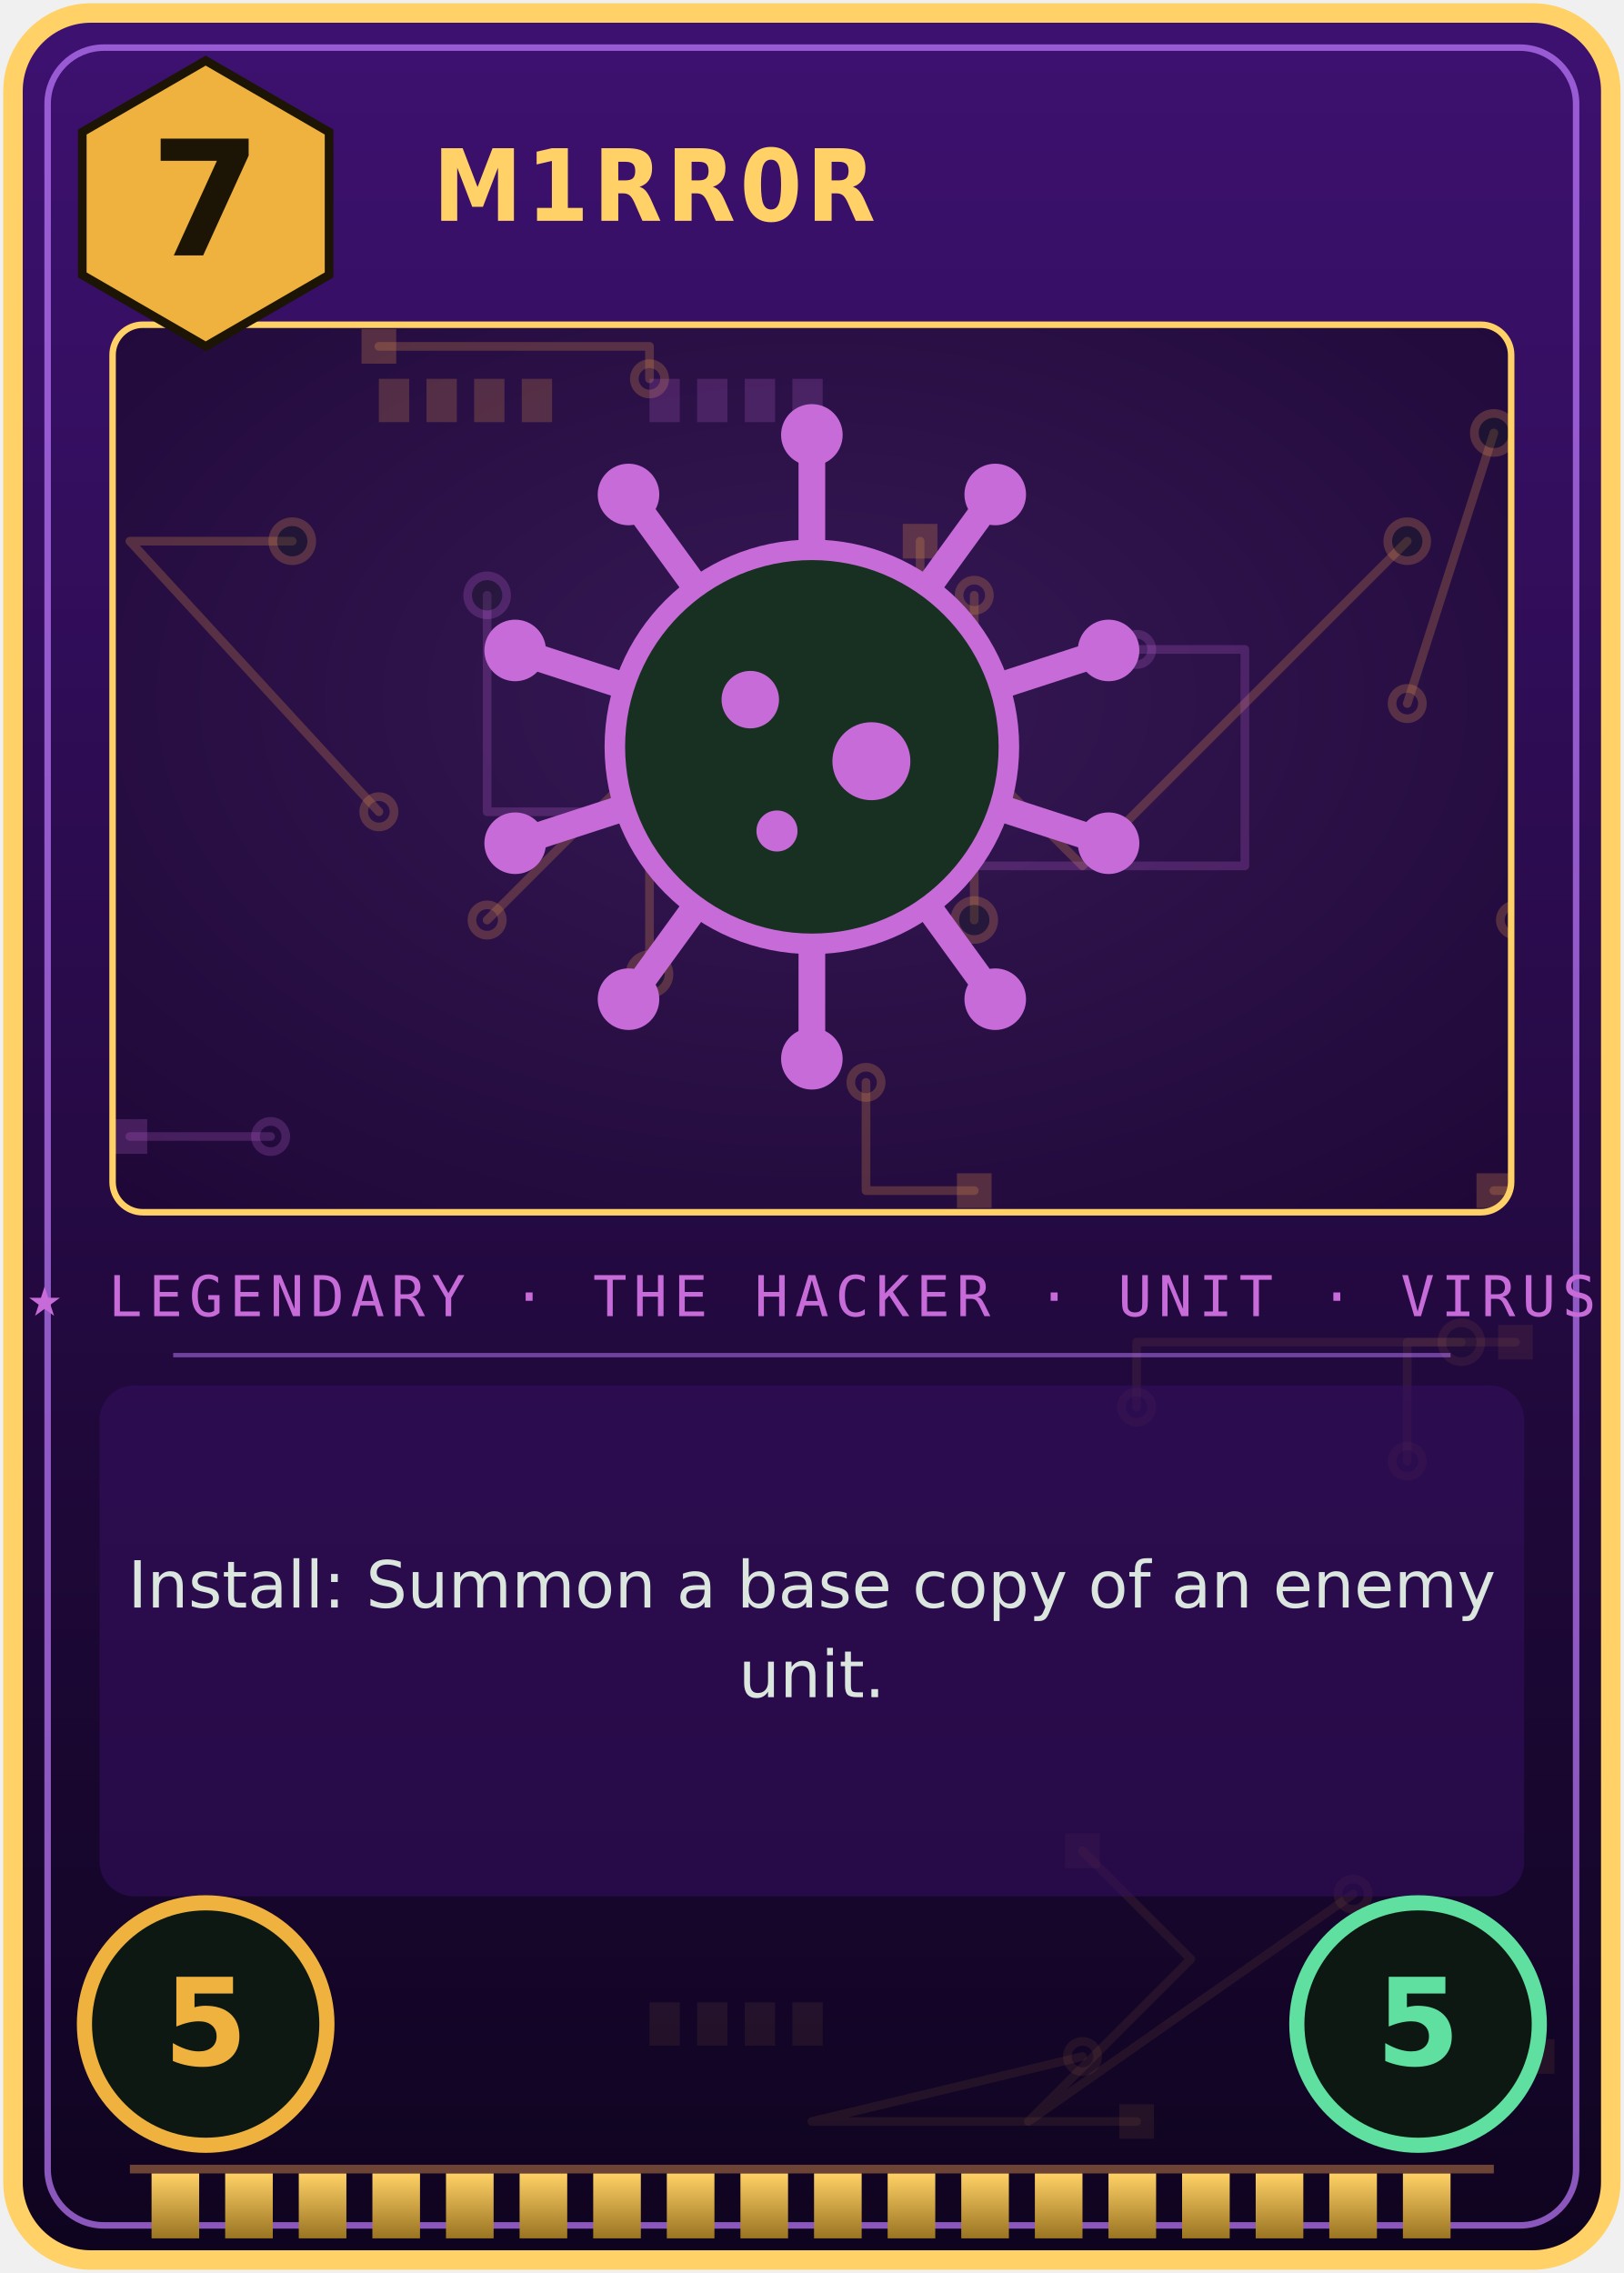
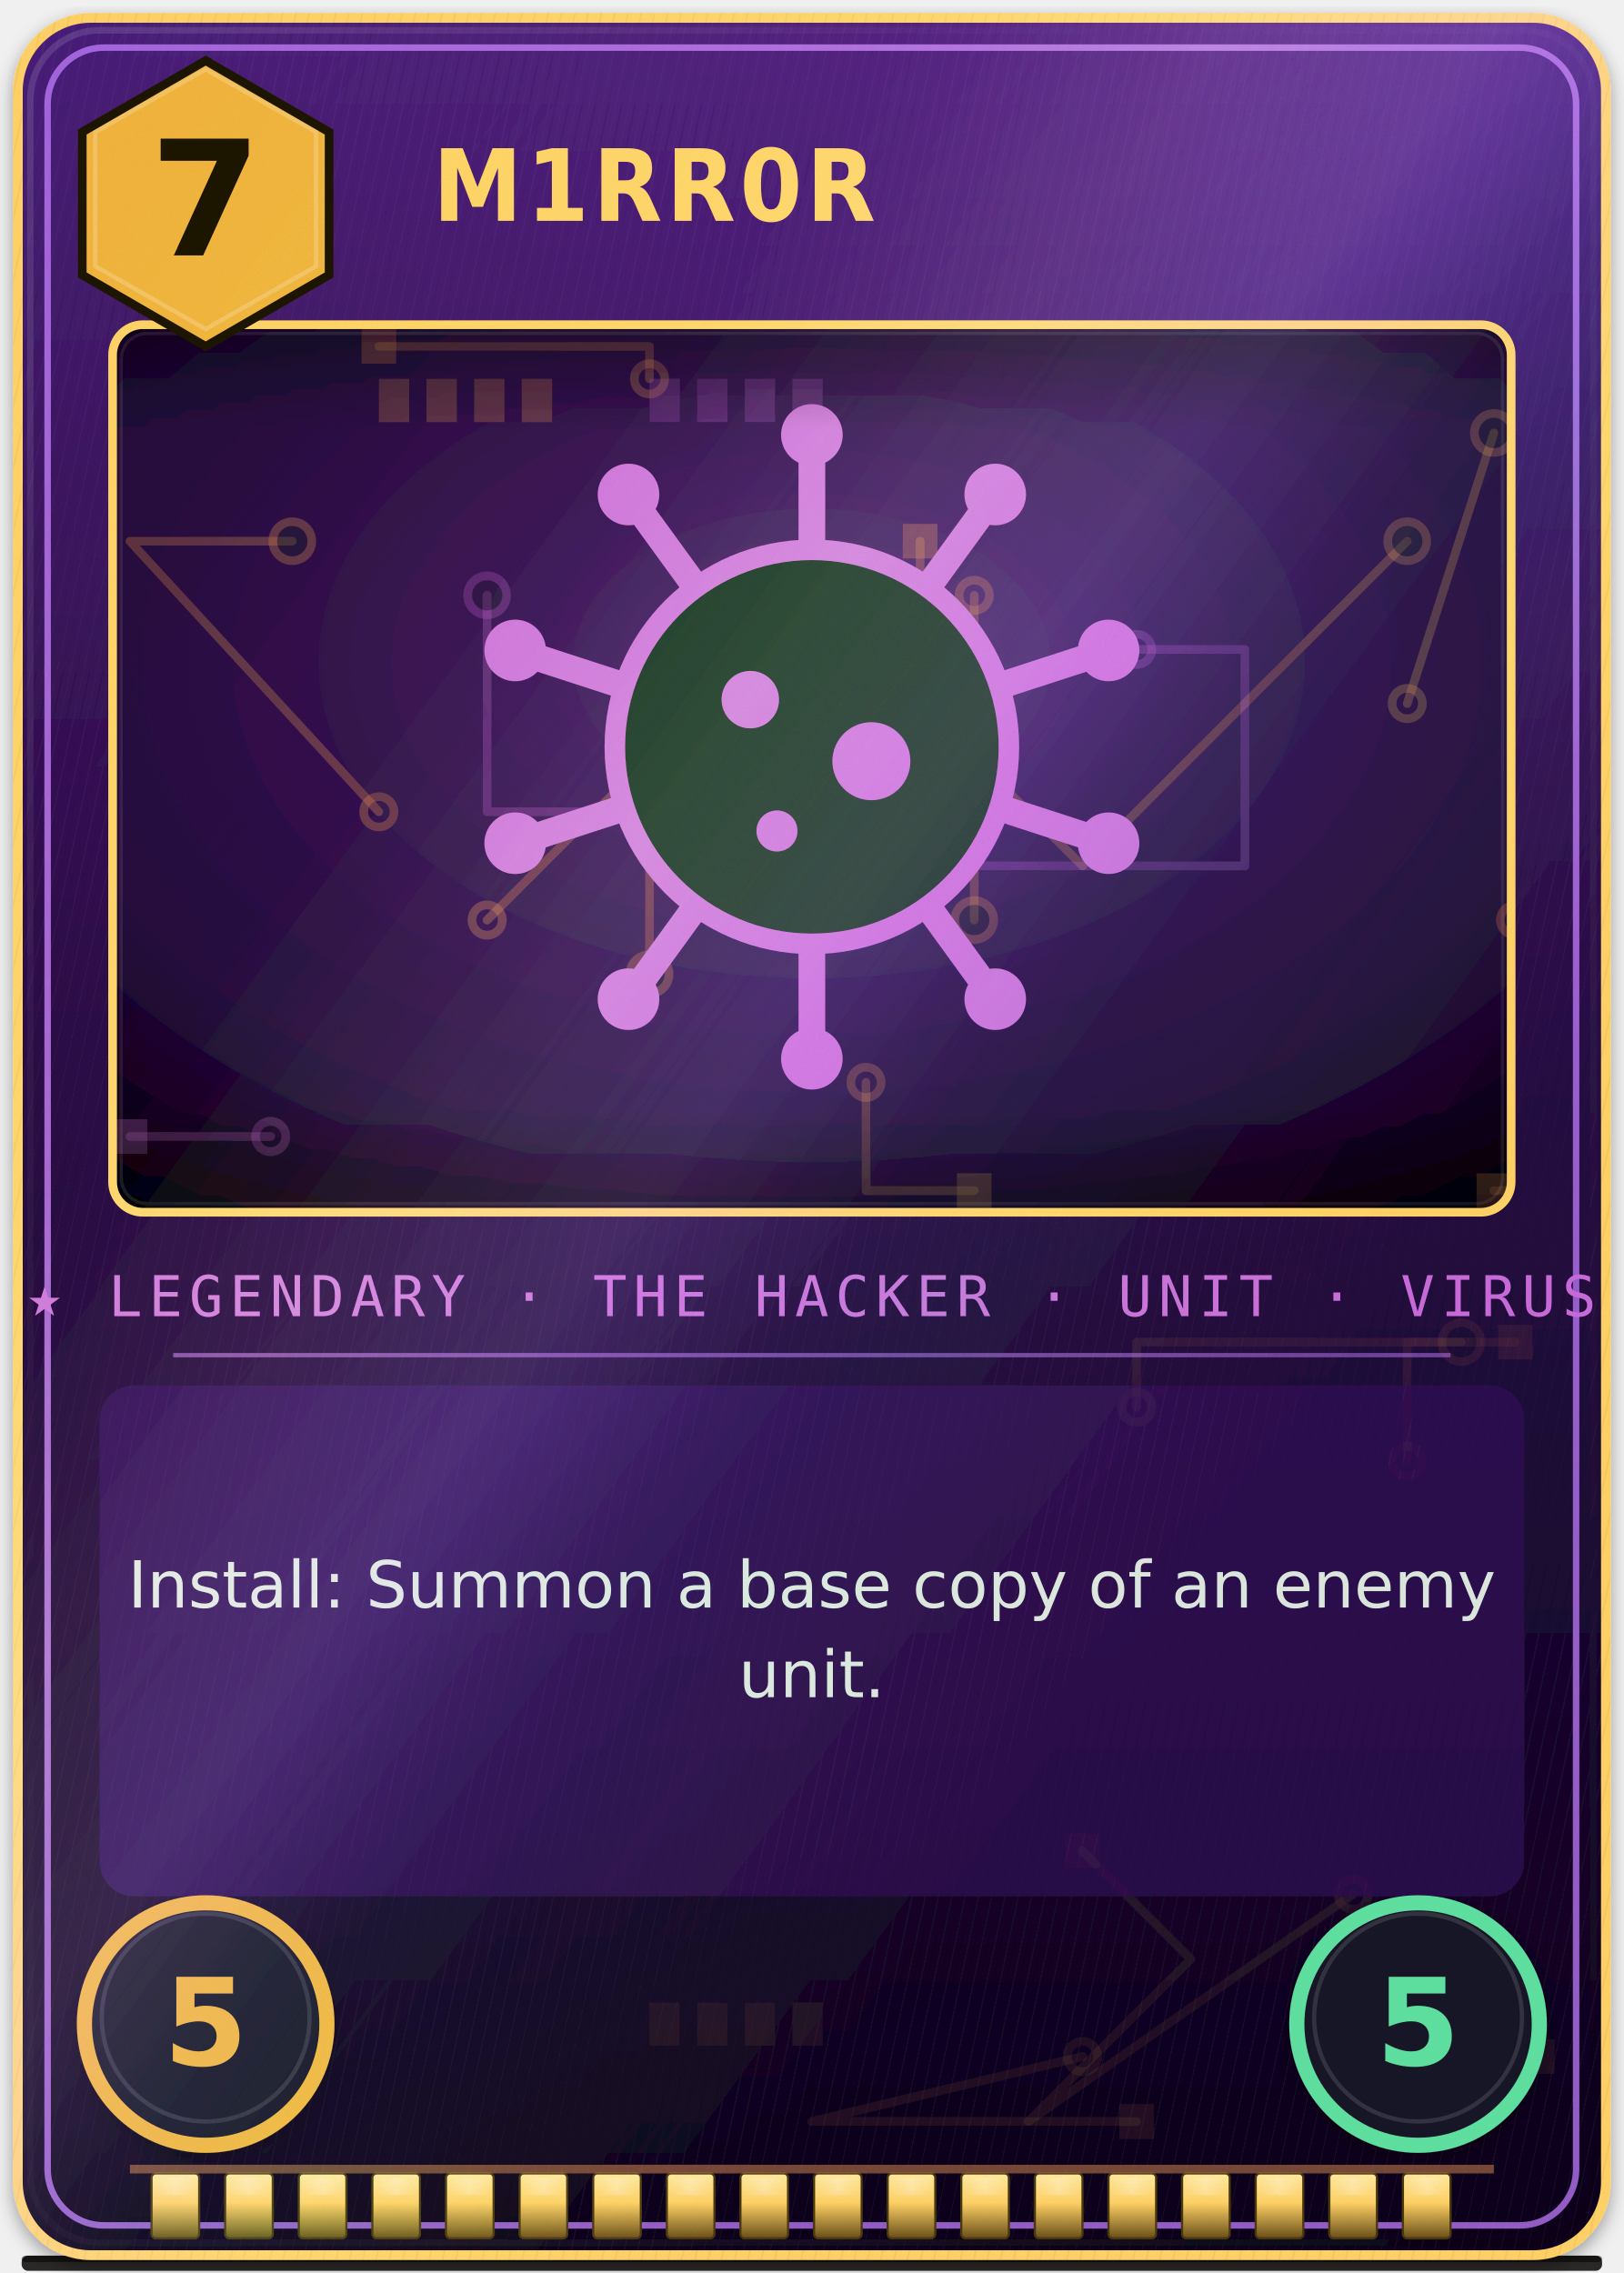
<svg xmlns="http://www.w3.org/2000/svg" width="750" height="1050" viewBox="0 0 750 1050">
  <defs>
+     <filter id="cardDrop" x="-6%" y="-3%" width="112%" height="110%" color-interpolation-filters="sRGB">
+       <feDropShadow dx="0" dy="10" stdDeviation="14" flood-color="#000" flood-opacity="0.5" />
+       <feDropShadow dx="0" dy="3" stdDeviation="4" flood-color="#000" flood-opacity="0.35" />
+     </filter>
+     <filter id="paperGrain" x="0" y="0" width="100%" height="100%">
+       <feTurbulence type="fractalNoise" baseFrequency="0.72" numOctaves="4" seed="17" result="n" />
+       <feColorMatrix in="n" type="matrix" values="0 0 0 0 0.48  0 0 0 0 0.42  0 0 0 0 0.36  0 0 0 0.07 0" result="g" />
+       <feBlend in="SourceGraphic" in2="g" mode="multiply" />
+     </filter>
+     <filter id="artDepth" x="-8%" y="-8%" width="116%" height="116%">
+       <feGaussianBlur in="SourceAlpha" stdDeviation="6" result="blur" />
+       <feOffset dy="4" result="off" />
+       <feFlood flood-color="#000" flood-opacity="0.45" />
+       <feComposite in2="off" operator="in" result="sh" />
+       <feMerge>
+         <feMergeNode in="sh" />
+         <feMergeNode in="SourceGraphic" />
+       </feMerge>
+     </filter>
    <linearGradient id="bggrad" x1="0" y1="0" x2="0" y2="1">
-       <stop offset="0" stop-color="#3d1170" />
-       <stop offset="0.5" stop-color="#260a45" />
-       <stop offset="1" stop-color="#0f0420" />
-     </linearGradient>
-     <radialGradient id="artgrad" cx="0.5" cy="0.42" r="0.75">
-       <stop offset="0" stop-color="#361854" />
-       <stop offset="1" stop-color="#1f0838" />
+       <stop offset="0" stop-color="#491f79" />
+       <stop offset="0.45" stop-color="#260a45" />
+       <stop offset="1" stop-color="#0c031a" />
+     </linearGradient>
+     <linearGradient id="bevelHi" x1="0" y1="0" x2="1" y2="1">
+       <stop offset="0" stop-color="#fff" stop-opacity="0.22" />
+       <stop offset="0.35" stop-color="#fff" stop-opacity="0" />
+       <stop offset="1" stop-color="#000" stop-opacity="0.28" />
+     </linearGradient>
+     <radialGradient id="artgrad" cx="0.5" cy="0.38" r="0.82">
+       <stop offset="0" stop-color="#422164" />
+       <stop offset="0.7" stop-color="#1f0838" />
+       <stop offset="1" stop-color="#1405NaN" />
    </radialGradient>
+     <linearGradient id="artInset" x1="0" y1="0" x2="0" y2="1">
+       <stop offset="0" stop-color="#000" stop-opacity="0.38" />
+       <stop offset="0.12" stop-color="#000" stop-opacity="0" />
+       <stop offset="0.88" stop-color="#000" stop-opacity="0" />
+       <stop offset="1" stop-color="#000" stop-opacity="0.42" />
+     </linearGradient>
    <linearGradient id="guldgrad" x1="0" y1="0" x2="0" y2="1">
-       <stop offset="0" stop-color="#ffd166" />
-       <stop offset="1" stop-color="#9a7422" />
-     </linearGradient>
+       <stop offset="0" stop-color="#ffe9a0" />
+       <stop offset="0.45" stop-color="#ffd166" />
+       <stop offset="1" stop-color="#6a5018" />
+     </linearGradient>
+     <linearGradient id="guldShine" x1="0" y1="0" x2="1" y2="0">
+       <stop offset="0" stop-color="#fff" stop-opacity="0" />
+       <stop offset="0.5" stop-color="#fff" stop-opacity="0.45" />
+       <stop offset="1" stop-color="#fff" stop-opacity="0" />
+     </linearGradient>
+     <linearGradient id="gloss" x1="0" y1="0" x2="1" y2="1">
+       <stop offset="0.28" stop-color="#fff" stop-opacity="0" />
+       <stop offset="0.46" stop-color="#fff" stop-opacity="0.16" />
+       <stop offset="0.54" stop-color="#fff" stop-opacity="0.06" />
+       <stop offset="0.72" stop-color="#fff" stop-opacity="0" />
+     </linearGradient>
+     <pattern id="fiber" width="6" height="6" patternUnits="userSpaceOnUse" patternTransform="rotate(12)">
+       <line x1="0" y1="0" x2="0" y2="6" stroke="#fff" stroke-width="0.6" opacity="0.04" />
+       <line x1="3" y1="0" x2="3" y2="6" stroke="#000" stroke-width="0.5" opacity="0.06" />
+     </pattern>
    <clipPath id="artclip">
      <rect x="52" y="150" width="646" height="410" rx="14" />
    </clipPath>
+     <clipPath id="cardclip">
+       <rect x="6" y="6" width="738" height="1038" rx="36" />
+     </clipPath>
+     <linearGradient id="foil" x1="0" y1="0" x2="1" y2="1">
+       <stop offset="0%" stop-color="#ffd166" stop-opacity="0" />
+       <stop offset="38%" stop-color="#fff4d0" stop-opacity="0.42" />
+       <stop offset="48%" stop-color="#c07bff" stop-opacity="0.32" />
+       <stop offset="58%" stop-color="#5fe0a0" stop-opacity="0.28" />
+       <stop offset="72%" stop-color="#ffd166" stop-opacity="0" />
+     </linearGradient>
  </defs>
-   <rect x="6" y="6" width="738" height="1038" rx="36" fill="url(#bggrad)" stroke="#ffd166" stroke-width="9" />
-   <rect x="22" y="22" width="706" height="1006" rx="26" fill="none" stroke="#c07bff" stroke-width="3" opacity="0.7" />
-   <circle cx="500" cy="950" r="7" fill="none" stroke="#c9814a" stroke-width="4" opacity="0.1" />
-   <path d="M 500 950 L 375 980 L 375 980 L 525 980" fill="none" stroke="#c9814a" stroke-width="4" stroke-linecap="round" stroke-linejoin="round" opacity="0.1" />
-   <rect x="517" y="972" width="16" height="16" fill="#c9814a" opacity="0.1" />
-   <circle cx="650" cy="675" r="7" fill="none" stroke="#c9814a" stroke-width="4" opacity="0.1" />
-   <path d="M 650 675 L 650 620 L 700 620" fill="none" stroke="#c9814a" stroke-width="4" stroke-linecap="round" stroke-linejoin="round" opacity="0.1" />
-   <rect x="692" y="612" width="16" height="16" fill="#c9814a" opacity="0.1" />
-   <circle cx="625" cy="875" r="7" fill="none" stroke="#c9814a" stroke-width="4" opacity="0.1" />
-   <path d="M 625 875 L 475 980 L 550 905 L 500 855" fill="none" stroke="#c9814a" stroke-width="4" stroke-linecap="round" stroke-linejoin="round" opacity="0.1" />
-   <rect x="492" y="847" width="16" height="16" fill="#c9814a" opacity="0.1" />
-   <circle cx="675" cy="950" r="7" fill="none" stroke="#c9814a" stroke-width="4" opacity="0.1" />
-   <path d="M 675 950 L 710 950" fill="none" stroke="#c9814a" stroke-width="4" stroke-linecap="round" stroke-linejoin="round" opacity="0.1" />
-   <rect x="702" y="942" width="16" height="16" fill="#c9814a" opacity="0.1" />
-   <circle cx="525" cy="650" r="7" fill="none" stroke="#c9814a" stroke-width="4" opacity="0.1" />
-   <path d="M 525 650 L 525 620 L 675 620 L 675 620" fill="none" stroke="#c9814a" stroke-width="4" stroke-linecap="round" stroke-linejoin="round" opacity="0.1" />
-   <circle cx="675" cy="620" r="9" fill="#122419" stroke="#c9814a" stroke-width="4" opacity="0.1" />
-   <rect x="300" y="925" width="14" height="20" fill="#c9814a" opacity="0.09" />
-   <rect x="322" y="925" width="14" height="20" fill="#c9814a" opacity="0.09" />
-   <rect x="344" y="925" width="14" height="20" fill="#c9814a" opacity="0.09" />
-   <rect x="366" y="925" width="14" height="20" fill="#c9814a" opacity="0.09" />
-   <g clip-path="url(#artclip)">
-     <rect x="52" y="150" width="646" height="410" fill="url(#artgrad)" />
-     <circle cx="400" cy="500" r="7" fill="none" stroke="#c9814a" stroke-width="4" opacity="0.3" />
-     <path d="M 400 500 L 400 550 L 450 550 L 450 550" fill="none" stroke="#c9814a" stroke-width="4" stroke-linecap="round" stroke-linejoin="round" opacity="0.3" />
-     <rect x="442" y="542" width="16" height="16" fill="#c9814a" opacity="0.3" />
-     <circle cx="225" cy="425" r="7" fill="none" stroke="#c9814a" stroke-width="4" opacity="0.3" />
-     <path d="M 225 425 L 300 350 L 300 450" fill="none" stroke="#c9814a" stroke-width="4" stroke-linecap="round" stroke-linejoin="round" opacity="0.3" />
-     <circle cx="300" cy="450" r="9" fill="#122419" stroke="#c9814a" stroke-width="4" opacity="0.3" />
-     <circle cx="450" cy="350" r="7" fill="none" stroke="#c9814a" stroke-width="4" opacity="0.3" />
-     <path d="M 450 350 L 500 400 L 650 250" fill="none" stroke="#c9814a" stroke-width="4" stroke-linecap="round" stroke-linejoin="round" opacity="0.3" />
-     <circle cx="650" cy="250" r="9" fill="#122419" stroke="#c9814a" stroke-width="4" opacity="0.3" />
-     <circle cx="450" cy="275" r="7" fill="none" stroke="#c9814a" stroke-width="4" opacity="0.3" />
-     <path d="M 450 275 L 450 425" fill="none" stroke="#c9814a" stroke-width="4" stroke-linecap="round" stroke-linejoin="round" opacity="0.3" />
-     <circle cx="450" cy="425" r="9" fill="#122419" stroke="#c9814a" stroke-width="4" opacity="0.3" />
-     <circle cx="650" cy="325" r="7" fill="none" stroke="#c9814a" stroke-width="4" opacity="0.3" />
-     <path d="M 650 325 L 690 200" fill="none" stroke="#c9814a" stroke-width="4" stroke-linecap="round" stroke-linejoin="round" opacity="0.3" />
-     <circle cx="690" cy="200" r="9" fill="#122419" stroke="#c9814a" stroke-width="4" opacity="0.3" />
-     <circle cx="425" cy="325" r="7" fill="none" stroke="#c9814a" stroke-width="4" opacity="0.3" />
-     <path d="M 425 325 L 425 250" fill="none" stroke="#c9814a" stroke-width="4" stroke-linecap="round" stroke-linejoin="round" opacity="0.3" />
-     <rect x="417" y="242" width="16" height="16" fill="#c9814a" opacity="0.3" />
-     <circle cx="700" cy="425" r="7" fill="none" stroke="#c9814a" stroke-width="4" opacity="0.3" />
-     <path d="M 700 425 L 700 550 L 690 550" fill="none" stroke="#c9814a" stroke-width="4" stroke-linecap="round" stroke-linejoin="round" opacity="0.3" />
-     <rect x="682" y="542" width="16" height="16" fill="#c9814a" opacity="0.3" />
-     <circle cx="175" cy="375" r="7" fill="none" stroke="#c9814a" stroke-width="4" opacity="0.3" />
-     <path d="M 175 375 L 60 250 L 135 250" fill="none" stroke="#c9814a" stroke-width="4" stroke-linecap="round" stroke-linejoin="round" opacity="0.3" />
-     <circle cx="135" cy="250" r="9" fill="#122419" stroke="#c9814a" stroke-width="4" opacity="0.3" />
-     <circle cx="300" cy="175" r="7" fill="none" stroke="#c9814a" stroke-width="4" opacity="0.3" />
-     <path d="M 300 175 L 300 160 L 175 160" fill="none" stroke="#c9814a" stroke-width="4" stroke-linecap="round" stroke-linejoin="round" opacity="0.3" />
-     <rect x="167" y="152" width="16" height="16" fill="#c9814a" opacity="0.3" />
-     <rect x="175" y="175" width="14" height="20" fill="#c9814a" opacity="0.27" />
-     <rect x="197" y="175" width="14" height="20" fill="#c9814a" opacity="0.27" />
-     <rect x="219" y="175" width="14" height="20" fill="#c9814a" opacity="0.27" />
-     <rect x="241" y="175" width="14" height="20" fill="#c9814a" opacity="0.27" />
-     <circle cx="125" cy="525" r="7" fill="none" stroke="#c76bd9" stroke-width="4" opacity="0.22" />
-     <path d="M 125 525 L 60 525" fill="none" stroke="#c76bd9" stroke-width="4" stroke-linecap="round" stroke-linejoin="round" opacity="0.22" />
-     <rect x="52" y="517" width="16" height="16" fill="#c76bd9" opacity="0.22" />
-     <circle cx="300" cy="375" r="7" fill="none" stroke="#c76bd9" stroke-width="4" opacity="0.22" />
-     <path d="M 300 375 L 225 375 L 225 275" fill="none" stroke="#c76bd9" stroke-width="4" stroke-linecap="round" stroke-linejoin="round" opacity="0.22" />
-     <circle cx="225" cy="275" r="9" fill="#122419" stroke="#c76bd9" stroke-width="4" opacity="0.22" />
-     <circle cx="525" cy="300" r="7" fill="none" stroke="#c76bd9" stroke-width="4" opacity="0.22" />
-     <path d="M 525 300 L 575 300 L 575 400 L 425 400" fill="none" stroke="#c76bd9" stroke-width="4" stroke-linecap="round" stroke-linejoin="round" opacity="0.22" />
-     <circle cx="425" cy="400" r="9" fill="#122419" stroke="#c76bd9" stroke-width="4" opacity="0.22" />
-     <rect x="300" y="175" width="14" height="20" fill="#c76bd9" opacity="0.198" />
-     <rect x="322" y="175" width="14" height="20" fill="#c76bd9" opacity="0.198" />
-     <rect x="344" y="175" width="14" height="20" fill="#c76bd9" opacity="0.198" />
-     <rect x="366" y="175" width="14" height="20" fill="#c76bd9" opacity="0.198" />
-     <g transform="translate(375 345) scale(0.948) translate(-375 -345)">
-       <line x1="466.301" y1="374.666" x2="519.561" y2="391.971" stroke="#c76bd9" stroke-width="13" stroke-linecap="round" />
-       <circle cx="519.561" cy="391.971" r="15" fill="#c76bd9" />
-       <line x1="431.427" y1="422.666" x2="464.343" y2="467.971" stroke="#c76bd9" stroke-width="13" stroke-linecap="round" />
-       <circle cx="464.343" cy="467.971" r="15" fill="#c76bd9" />
-       <line x1="375" y1="441" x2="375" y2="497" stroke="#c76bd9" stroke-width="13" stroke-linecap="round" />
-       <circle cx="375" cy="497" r="15" fill="#c76bd9" />
-       <line x1="318.573" y1="422.666" x2="285.657" y2="467.971" stroke="#c76bd9" stroke-width="13" stroke-linecap="round" />
-       <circle cx="285.657" cy="467.971" r="15" fill="#c76bd9" />
-       <line x1="283.699" y1="374.666" x2="230.439" y2="391.971" stroke="#c76bd9" stroke-width="13" stroke-linecap="round" />
-       <circle cx="230.439" cy="391.971" r="15" fill="#c76bd9" />
-       <line x1="283.699" y1="315.334" x2="230.439" y2="298.029" stroke="#c76bd9" stroke-width="13" stroke-linecap="round" />
-       <circle cx="230.439" cy="298.029" r="15" fill="#c76bd9" />
-       <line x1="318.573" y1="267.334" x2="285.657" y2="222.029" stroke="#c76bd9" stroke-width="13" stroke-linecap="round" />
-       <circle cx="285.657" cy="222.029" r="15" fill="#c76bd9" />
-       <line x1="375" y1="249" x2="375" y2="193" stroke="#c76bd9" stroke-width="13" stroke-linecap="round" />
-       <circle cx="375" cy="193" r="15" fill="#c76bd9" />
-       <line x1="431.427" y1="267.334" x2="464.343" y2="222.029" stroke="#c76bd9" stroke-width="13" stroke-linecap="round" />
-       <circle cx="464.343" cy="222.029" r="15" fill="#c76bd9" />
-       <line x1="466.301" y1="315.334" x2="519.561" y2="298.029" stroke="#c76bd9" stroke-width="13" stroke-linecap="round" />
-       <circle cx="519.561" cy="298.029" r="15" fill="#c76bd9" />
-       <circle cx="375" cy="345" r="96" fill="#173021" stroke="#c76bd9" stroke-width="10" />
-       <circle cx="345" cy="322" r="14" fill="#c76bd9" />
-       <circle cx="404" cy="352" r="19" fill="#c76bd9" />
-       <circle cx="358" cy="386" r="10" fill="#c76bd9" />
+   <rect x="10" y="1042" width="730" height="7" rx="3" fill="#080604" opacity="0.85" />
+   <rect x="10" y="1042" width="730" height="3" rx="2" fill="#735eNaN" opacity="0.5" />
+   <g filter="url(#cardDrop)">
+     <g filter="url(#paperGrain)" clip-path="url(#cardclip)">
+       <rect x="6" y="6" width="738" height="1038" rx="36" fill="url(#bggrad)" stroke="#ffd166" stroke-width="9" />
+       <rect x="6" y="6" width="738" height="1038" rx="36" fill="url(#fiber)" />
+       <rect x="22" y="22" width="706" height="1006" rx="26" fill="none" stroke="#c07bff" stroke-width="3" opacity="0.75" />
+       <rect x="14" y="14" width="722" height="1022" rx="32" fill="none" stroke="url(#bevelHi)" stroke-width="3" opacity="0.55" />
+       <circle cx="500" cy="950" r="7" fill="none" stroke="#c9814a" stroke-width="4" opacity="0.1" />
+       <path d="M 500 950 L 375 980 L 375 980 L 525 980" fill="none" stroke="#c9814a" stroke-width="4" stroke-linecap="round" stroke-linejoin="round" opacity="0.1" />
+       <rect x="517" y="972" width="16" height="16" fill="#c9814a" opacity="0.1" />
+       <circle cx="650" cy="675" r="7" fill="none" stroke="#c9814a" stroke-width="4" opacity="0.1" />
+       <path d="M 650 675 L 650 620 L 700 620" fill="none" stroke="#c9814a" stroke-width="4" stroke-linecap="round" stroke-linejoin="round" opacity="0.1" />
+       <rect x="692" y="612" width="16" height="16" fill="#c9814a" opacity="0.1" />
+       <circle cx="625" cy="875" r="7" fill="none" stroke="#c9814a" stroke-width="4" opacity="0.1" />
+       <path d="M 625 875 L 475 980 L 550 905 L 500 855" fill="none" stroke="#c9814a" stroke-width="4" stroke-linecap="round" stroke-linejoin="round" opacity="0.1" />
+       <rect x="492" y="847" width="16" height="16" fill="#c9814a" opacity="0.1" />
+       <circle cx="675" cy="950" r="7" fill="none" stroke="#c9814a" stroke-width="4" opacity="0.1" />
+       <path d="M 675 950 L 710 950" fill="none" stroke="#c9814a" stroke-width="4" stroke-linecap="round" stroke-linejoin="round" opacity="0.1" />
+       <rect x="702" y="942" width="16" height="16" fill="#c9814a" opacity="0.1" />
+       <circle cx="525" cy="650" r="7" fill="none" stroke="#c9814a" stroke-width="4" opacity="0.1" />
+       <path d="M 525 650 L 525 620 L 675 620 L 675 620" fill="none" stroke="#c9814a" stroke-width="4" stroke-linecap="round" stroke-linejoin="round" opacity="0.1" />
+       <circle cx="675" cy="620" r="9" fill="#122419" stroke="#c9814a" stroke-width="4" opacity="0.1" />
+       <rect x="300" y="925" width="14" height="20" fill="#c9814a" opacity="0.09" />
+       <rect x="322" y="925" width="14" height="20" fill="#c9814a" opacity="0.09" />
+       <rect x="344" y="925" width="14" height="20" fill="#c9814a" opacity="0.09" />
+       <rect x="366" y="925" width="14" height="20" fill="#c9814a" opacity="0.09" />
+       <g clip-path="url(#artclip)" filter="url(#artDepth)">
+         <rect x="52" y="150" width="646" height="410" fill="url(#artgrad)" />
+         <circle cx="400" cy="500" r="7" fill="none" stroke="#c9814a" stroke-width="4" opacity="0.3" />
+         <path d="M 400 500 L 400 550 L 450 550 L 450 550" fill="none" stroke="#c9814a" stroke-width="4" stroke-linecap="round" stroke-linejoin="round" opacity="0.3" />
+         <rect x="442" y="542" width="16" height="16" fill="#c9814a" opacity="0.3" />
+         <circle cx="225" cy="425" r="7" fill="none" stroke="#c9814a" stroke-width="4" opacity="0.3" />
+         <path d="M 225 425 L 300 350 L 300 450" fill="none" stroke="#c9814a" stroke-width="4" stroke-linecap="round" stroke-linejoin="round" opacity="0.3" />
+         <circle cx="300" cy="450" r="9" fill="#122419" stroke="#c9814a" stroke-width="4" opacity="0.3" />
+         <circle cx="450" cy="350" r="7" fill="none" stroke="#c9814a" stroke-width="4" opacity="0.3" />
+         <path d="M 450 350 L 500 400 L 650 250" fill="none" stroke="#c9814a" stroke-width="4" stroke-linecap="round" stroke-linejoin="round" opacity="0.3" />
+         <circle cx="650" cy="250" r="9" fill="#122419" stroke="#c9814a" stroke-width="4" opacity="0.3" />
+         <circle cx="450" cy="275" r="7" fill="none" stroke="#c9814a" stroke-width="4" opacity="0.3" />
+         <path d="M 450 275 L 450 425" fill="none" stroke="#c9814a" stroke-width="4" stroke-linecap="round" stroke-linejoin="round" opacity="0.3" />
+         <circle cx="450" cy="425" r="9" fill="#122419" stroke="#c9814a" stroke-width="4" opacity="0.3" />
+         <circle cx="650" cy="325" r="7" fill="none" stroke="#c9814a" stroke-width="4" opacity="0.3" />
+         <path d="M 650 325 L 690 200" fill="none" stroke="#c9814a" stroke-width="4" stroke-linecap="round" stroke-linejoin="round" opacity="0.3" />
+         <circle cx="690" cy="200" r="9" fill="#122419" stroke="#c9814a" stroke-width="4" opacity="0.3" />
+         <circle cx="425" cy="325" r="7" fill="none" stroke="#c9814a" stroke-width="4" opacity="0.3" />
+         <path d="M 425 325 L 425 250" fill="none" stroke="#c9814a" stroke-width="4" stroke-linecap="round" stroke-linejoin="round" opacity="0.3" />
+         <rect x="417" y="242" width="16" height="16" fill="#c9814a" opacity="0.3" />
+         <circle cx="700" cy="425" r="7" fill="none" stroke="#c9814a" stroke-width="4" opacity="0.3" />
+         <path d="M 700 425 L 700 550 L 690 550" fill="none" stroke="#c9814a" stroke-width="4" stroke-linecap="round" stroke-linejoin="round" opacity="0.3" />
+         <rect x="682" y="542" width="16" height="16" fill="#c9814a" opacity="0.3" />
+         <circle cx="175" cy="375" r="7" fill="none" stroke="#c9814a" stroke-width="4" opacity="0.3" />
+         <path d="M 175 375 L 60 250 L 135 250" fill="none" stroke="#c9814a" stroke-width="4" stroke-linecap="round" stroke-linejoin="round" opacity="0.3" />
+         <circle cx="135" cy="250" r="9" fill="#122419" stroke="#c9814a" stroke-width="4" opacity="0.3" />
+         <circle cx="300" cy="175" r="7" fill="none" stroke="#c9814a" stroke-width="4" opacity="0.3" />
+         <path d="M 300 175 L 300 160 L 175 160" fill="none" stroke="#c9814a" stroke-width="4" stroke-linecap="round" stroke-linejoin="round" opacity="0.3" />
+         <rect x="167" y="152" width="16" height="16" fill="#c9814a" opacity="0.3" />
+         <rect x="175" y="175" width="14" height="20" fill="#c9814a" opacity="0.27" />
+         <rect x="197" y="175" width="14" height="20" fill="#c9814a" opacity="0.27" />
+         <rect x="219" y="175" width="14" height="20" fill="#c9814a" opacity="0.27" />
+         <rect x="241" y="175" width="14" height="20" fill="#c9814a" opacity="0.27" />
+         <circle cx="125" cy="525" r="7" fill="none" stroke="#c76bd9" stroke-width="4" opacity="0.22" />
+         <path d="M 125 525 L 60 525" fill="none" stroke="#c76bd9" stroke-width="4" stroke-linecap="round" stroke-linejoin="round" opacity="0.22" />
+         <rect x="52" y="517" width="16" height="16" fill="#c76bd9" opacity="0.22" />
+         <circle cx="300" cy="375" r="7" fill="none" stroke="#c76bd9" stroke-width="4" opacity="0.22" />
+         <path d="M 300 375 L 225 375 L 225 275" fill="none" stroke="#c76bd9" stroke-width="4" stroke-linecap="round" stroke-linejoin="round" opacity="0.22" />
+         <circle cx="225" cy="275" r="9" fill="#122419" stroke="#c76bd9" stroke-width="4" opacity="0.22" />
+         <circle cx="525" cy="300" r="7" fill="none" stroke="#c76bd9" stroke-width="4" opacity="0.22" />
+         <path d="M 525 300 L 575 300 L 575 400 L 425 400" fill="none" stroke="#c76bd9" stroke-width="4" stroke-linecap="round" stroke-linejoin="round" opacity="0.22" />
+         <circle cx="425" cy="400" r="9" fill="#122419" stroke="#c76bd9" stroke-width="4" opacity="0.22" />
+         <rect x="300" y="175" width="14" height="20" fill="#c76bd9" opacity="0.198" />
+         <rect x="322" y="175" width="14" height="20" fill="#c76bd9" opacity="0.198" />
+         <rect x="344" y="175" width="14" height="20" fill="#c76bd9" opacity="0.198" />
+         <rect x="366" y="175" width="14" height="20" fill="#c76bd9" opacity="0.198" />
+         <g transform="translate(375 345) scale(0.948) translate(-375 -345)">
+           <line x1="466.301" y1="374.666" x2="519.561" y2="391.971" stroke="#c76bd9" stroke-width="13" stroke-linecap="round" />
+           <circle cx="519.561" cy="391.971" r="15" fill="#c76bd9" />
+           <line x1="431.427" y1="422.666" x2="464.343" y2="467.971" stroke="#c76bd9" stroke-width="13" stroke-linecap="round" />
+           <circle cx="464.343" cy="467.971" r="15" fill="#c76bd9" />
+           <line x1="375" y1="441" x2="375" y2="497" stroke="#c76bd9" stroke-width="13" stroke-linecap="round" />
+           <circle cx="375" cy="497" r="15" fill="#c76bd9" />
+           <line x1="318.573" y1="422.666" x2="285.657" y2="467.971" stroke="#c76bd9" stroke-width="13" stroke-linecap="round" />
+           <circle cx="285.657" cy="467.971" r="15" fill="#c76bd9" />
+           <line x1="283.699" y1="374.666" x2="230.439" y2="391.971" stroke="#c76bd9" stroke-width="13" stroke-linecap="round" />
+           <circle cx="230.439" cy="391.971" r="15" fill="#c76bd9" />
+           <line x1="283.699" y1="315.334" x2="230.439" y2="298.029" stroke="#c76bd9" stroke-width="13" stroke-linecap="round" />
+           <circle cx="230.439" cy="298.029" r="15" fill="#c76bd9" />
+           <line x1="318.573" y1="267.334" x2="285.657" y2="222.029" stroke="#c76bd9" stroke-width="13" stroke-linecap="round" />
+           <circle cx="285.657" cy="222.029" r="15" fill="#c76bd9" />
+           <line x1="375" y1="249" x2="375" y2="193" stroke="#c76bd9" stroke-width="13" stroke-linecap="round" />
+           <circle cx="375" cy="193" r="15" fill="#c76bd9" />
+           <line x1="431.427" y1="267.334" x2="464.343" y2="222.029" stroke="#c76bd9" stroke-width="13" stroke-linecap="round" />
+           <circle cx="464.343" cy="222.029" r="15" fill="#c76bd9" />
+           <line x1="466.301" y1="315.334" x2="519.561" y2="298.029" stroke="#c76bd9" stroke-width="13" stroke-linecap="round" />
+           <circle cx="519.561" cy="298.029" r="15" fill="#c76bd9" />
+           <circle cx="375" cy="345" r="96" fill="#173021" stroke="#c76bd9" stroke-width="10" />
+           <circle cx="345" cy="322" r="14" fill="#c76bd9" />
+           <circle cx="404" cy="352" r="19" fill="#c76bd9" />
+           <circle cx="358" cy="386" r="10" fill="#c76bd9" />
+         </g>
+         <rect x="52" y="150" width="646" height="410" fill="url(#artInset)" />
+       </g>
+       <rect x="52" y="150" width="646" height="410" rx="14" fill="none" stroke="#ffd166" stroke-width="4" />
+       <rect x="56" y="154" width="638" height="402" rx="12" fill="none" stroke="#fff" stroke-width="1.5" opacity="0.08" />
+       <text x="200" y="102" font-family="DejaVu Sans Condensed" font-weight="bold" font-size="46" letter-spacing="2" fill="#ffd166">M1RR0R</text>
+       <polygon points="95,28 152,61 152,127 95,160 38,127 38,61" fill="#f0b23e" stroke="#1c1405" stroke-width="4" />
+       <polygon points="95,32 146,61 146,123 95,152 44,123 44,61" fill="none" stroke="#fff" stroke-width="2" opacity="0.2" />
+       <text x="95" y="118" text-anchor="middle" font-family="DejaVu Sans" font-weight="bold" font-size="74" fill="#1c1405">7</text>
+       <text x="375" y="608" text-anchor="middle" font-family="DejaVu Sans Mono" font-size="26" letter-spacing="3" fill="#c76bd9">★ LEGENDARY · THE HACKER · UNIT · VIRUS</text>
+       <line x1="80" y1="626" x2="670" y2="626" stroke="#c07bff" stroke-width="2" opacity="0.5" />
+       <rect x="46" y="640" width="658" height="236" rx="16" fill="#340f5e" opacity="0.62" />
+       <rect x="50" y="644" width="650" height="214" rx="14" fill="url(#fiber)" opacity="0.35" />
+       <text x="375" y="742.6" text-anchor="middle" font-family="DejaVu Sans" font-size="30" fill="#dbe7de">Install: Summon a base copy of an enemy</text>
+       <text x="375" y="784.0" text-anchor="middle" font-family="DejaVu Sans" font-size="30" fill="#dbe7de">unit.</text>
+       <g filter="url(#cardDrop)">
+         <circle cx="95" cy="935" r="56" fill="#181528" stroke="#f0b23e" stroke-width="7" />
+         <circle cx="95" cy="932" r="48" fill="none" stroke="#fff" stroke-width="2" opacity="0.12" />
+         <text x="95" y="954" text-anchor="middle" font-family="DejaVu Sans" font-weight="bold" font-size="56" fill="#f0b23e">5</text>
+         <circle cx="655" cy="935" r="56" fill="#181528" stroke="#5fe0a0" stroke-width="7" />
+         <circle cx="655" cy="932" r="48" fill="none" stroke="#fff" stroke-width="2" opacity="0.12" />
+         <text x="655" y="954" text-anchor="middle" font-family="DejaVu Sans" font-weight="bold" font-size="56" fill="#5fe0a0">5</text>
+       </g>
+       <rect x="70" y="1004" width="22" height="30" rx="2" fill="url(#guldgrad)" stroke="#4a3810" stroke-width="1" />
+       <rect x="72" y="1006" width="18" height="8" rx="1" fill="url(#guldShine)" opacity="0.55" />
+       <rect x="104" y="1004" width="22" height="30" rx="2" fill="url(#guldgrad)" stroke="#4a3810" stroke-width="1" />
+       <rect x="106" y="1006" width="18" height="8" rx="1" fill="url(#guldShine)" opacity="0.55" />
+       <rect x="138" y="1004" width="22" height="30" rx="2" fill="url(#guldgrad)" stroke="#4a3810" stroke-width="1" />
+       <rect x="140" y="1006" width="18" height="8" rx="1" fill="url(#guldShine)" opacity="0.55" />
+       <rect x="172" y="1004" width="22" height="30" rx="2" fill="url(#guldgrad)" stroke="#4a3810" stroke-width="1" />
+       <rect x="174" y="1006" width="18" height="8" rx="1" fill="url(#guldShine)" opacity="0.55" />
+       <rect x="206" y="1004" width="22" height="30" rx="2" fill="url(#guldgrad)" stroke="#4a3810" stroke-width="1" />
+       <rect x="208" y="1006" width="18" height="8" rx="1" fill="url(#guldShine)" opacity="0.55" />
+       <rect x="240" y="1004" width="22" height="30" rx="2" fill="url(#guldgrad)" stroke="#4a3810" stroke-width="1" />
+       <rect x="242" y="1006" width="18" height="8" rx="1" fill="url(#guldShine)" opacity="0.55" />
+       <rect x="274" y="1004" width="22" height="30" rx="2" fill="url(#guldgrad)" stroke="#4a3810" stroke-width="1" />
+       <rect x="276" y="1006" width="18" height="8" rx="1" fill="url(#guldShine)" opacity="0.55" />
+       <rect x="308" y="1004" width="22" height="30" rx="2" fill="url(#guldgrad)" stroke="#4a3810" stroke-width="1" />
+       <rect x="310" y="1006" width="18" height="8" rx="1" fill="url(#guldShine)" opacity="0.55" />
+       <rect x="342" y="1004" width="22" height="30" rx="2" fill="url(#guldgrad)" stroke="#4a3810" stroke-width="1" />
+       <rect x="344" y="1006" width="18" height="8" rx="1" fill="url(#guldShine)" opacity="0.55" />
+       <rect x="376" y="1004" width="22" height="30" rx="2" fill="url(#guldgrad)" stroke="#4a3810" stroke-width="1" />
+       <rect x="378" y="1006" width="18" height="8" rx="1" fill="url(#guldShine)" opacity="0.55" />
+       <rect x="410" y="1004" width="22" height="30" rx="2" fill="url(#guldgrad)" stroke="#4a3810" stroke-width="1" />
+       <rect x="412" y="1006" width="18" height="8" rx="1" fill="url(#guldShine)" opacity="0.55" />
+       <rect x="444" y="1004" width="22" height="30" rx="2" fill="url(#guldgrad)" stroke="#4a3810" stroke-width="1" />
+       <rect x="446" y="1006" width="18" height="8" rx="1" fill="url(#guldShine)" opacity="0.55" />
+       <rect x="478" y="1004" width="22" height="30" rx="2" fill="url(#guldgrad)" stroke="#4a3810" stroke-width="1" />
+       <rect x="480" y="1006" width="18" height="8" rx="1" fill="url(#guldShine)" opacity="0.55" />
+       <rect x="512" y="1004" width="22" height="30" rx="2" fill="url(#guldgrad)" stroke="#4a3810" stroke-width="1" />
+       <rect x="514" y="1006" width="18" height="8" rx="1" fill="url(#guldShine)" opacity="0.55" />
+       <rect x="546" y="1004" width="22" height="30" rx="2" fill="url(#guldgrad)" stroke="#4a3810" stroke-width="1" />
+       <rect x="548" y="1006" width="18" height="8" rx="1" fill="url(#guldShine)" opacity="0.55" />
+       <rect x="580" y="1004" width="22" height="30" rx="2" fill="url(#guldgrad)" stroke="#4a3810" stroke-width="1" />
+       <rect x="582" y="1006" width="18" height="8" rx="1" fill="url(#guldShine)" opacity="0.55" />
+       <rect x="614" y="1004" width="22" height="30" rx="2" fill="url(#guldgrad)" stroke="#4a3810" stroke-width="1" />
+       <rect x="616" y="1006" width="18" height="8" rx="1" fill="url(#guldShine)" opacity="0.55" />
+       <rect x="648" y="1004" width="22" height="30" rx="2" fill="url(#guldgrad)" stroke="#4a3810" stroke-width="1" />
+       <rect x="650" y="1006" width="18" height="8" rx="1" fill="url(#guldShine)" opacity="0.55" />
+       <rect x="60" y="1000" width="630" height="4" fill="#c9814a" opacity="0.55" />
+       <rect x="6" y="6" width="738" height="1038" rx="36" fill="url(#gloss)" opacity="0.85" />
+       <rect x="6" y="6" width="738" height="1038" rx="36" fill="url(#foil)" opacity="0.55" style="mix-blend-mode:overlay" />
    </g>
  </g>
-   <rect x="52" y="150" width="646" height="410" rx="14" fill="none" stroke="#ffd166" stroke-width="3" />
-   <text x="200" y="102" font-family="DejaVu Sans Condensed" font-weight="bold" font-size="46" letter-spacing="2" fill="#ffd166">M1RR0R</text>
-   <polygon points="95,28 152,61 152,127 95,160 38,127 38,61" fill="#f0b23e" stroke="#1c1405" stroke-width="4" />
-   <text x="95" y="118" text-anchor="middle" font-family="DejaVu Sans" font-weight="bold" font-size="74" fill="#1c1405">7</text>
-   <text x="375" y="608" text-anchor="middle" font-family="DejaVu Sans Mono" font-size="26" letter-spacing="3" fill="#c76bd9">★ LEGENDARY · THE HACKER · UNIT · VIRUS</text>
-   <line x1="80" y1="626" x2="670" y2="626" stroke="#c07bff" stroke-width="2" opacity="0.5" />
-   <rect x="46" y="640" width="658" height="236" rx="16" fill="#340f5e" opacity="0.55" />
-   <text x="375" y="742.6" text-anchor="middle" font-family="DejaVu Sans" font-size="30" fill="#dbe7de">Install: Summon a base copy of an enemy</text>
-   <text x="375" y="784.0" text-anchor="middle" font-family="DejaVu Sans" font-size="30" fill="#dbe7de">unit.</text>
-   <circle cx="95" cy="935" r="56" fill="#0c1811" stroke="#f0b23e" stroke-width="7" />
-   <text x="95" y="954" text-anchor="middle" font-family="DejaVu Sans" font-weight="bold" font-size="56" fill="#f0b23e">5</text>
-   <circle cx="655" cy="935" r="56" fill="#0c1811" stroke="#5fe0a0" stroke-width="7" />
-   <text x="655" y="954" text-anchor="middle" font-family="DejaVu Sans" font-weight="bold" font-size="56" fill="#5fe0a0">5</text>
-   <rect x="70" y="1004" width="22" height="30" fill="url(#guldgrad)" />
-   <rect x="104" y="1004" width="22" height="30" fill="url(#guldgrad)" />
-   <rect x="138" y="1004" width="22" height="30" fill="url(#guldgrad)" />
-   <rect x="172" y="1004" width="22" height="30" fill="url(#guldgrad)" />
-   <rect x="206" y="1004" width="22" height="30" fill="url(#guldgrad)" />
-   <rect x="240" y="1004" width="22" height="30" fill="url(#guldgrad)" />
-   <rect x="274" y="1004" width="22" height="30" fill="url(#guldgrad)" />
-   <rect x="308" y="1004" width="22" height="30" fill="url(#guldgrad)" />
-   <rect x="342" y="1004" width="22" height="30" fill="url(#guldgrad)" />
-   <rect x="376" y="1004" width="22" height="30" fill="url(#guldgrad)" />
-   <rect x="410" y="1004" width="22" height="30" fill="url(#guldgrad)" />
-   <rect x="444" y="1004" width="22" height="30" fill="url(#guldgrad)" />
-   <rect x="478" y="1004" width="22" height="30" fill="url(#guldgrad)" />
-   <rect x="512" y="1004" width="22" height="30" fill="url(#guldgrad)" />
-   <rect x="546" y="1004" width="22" height="30" fill="url(#guldgrad)" />
-   <rect x="580" y="1004" width="22" height="30" fill="url(#guldgrad)" />
-   <rect x="614" y="1004" width="22" height="30" fill="url(#guldgrad)" />
-   <rect x="648" y="1004" width="22" height="30" fill="url(#guldgrad)" />
-   <rect x="60" y="1000" width="630" height="4" fill="#c9814a" opacity="0.5" />
</svg>
